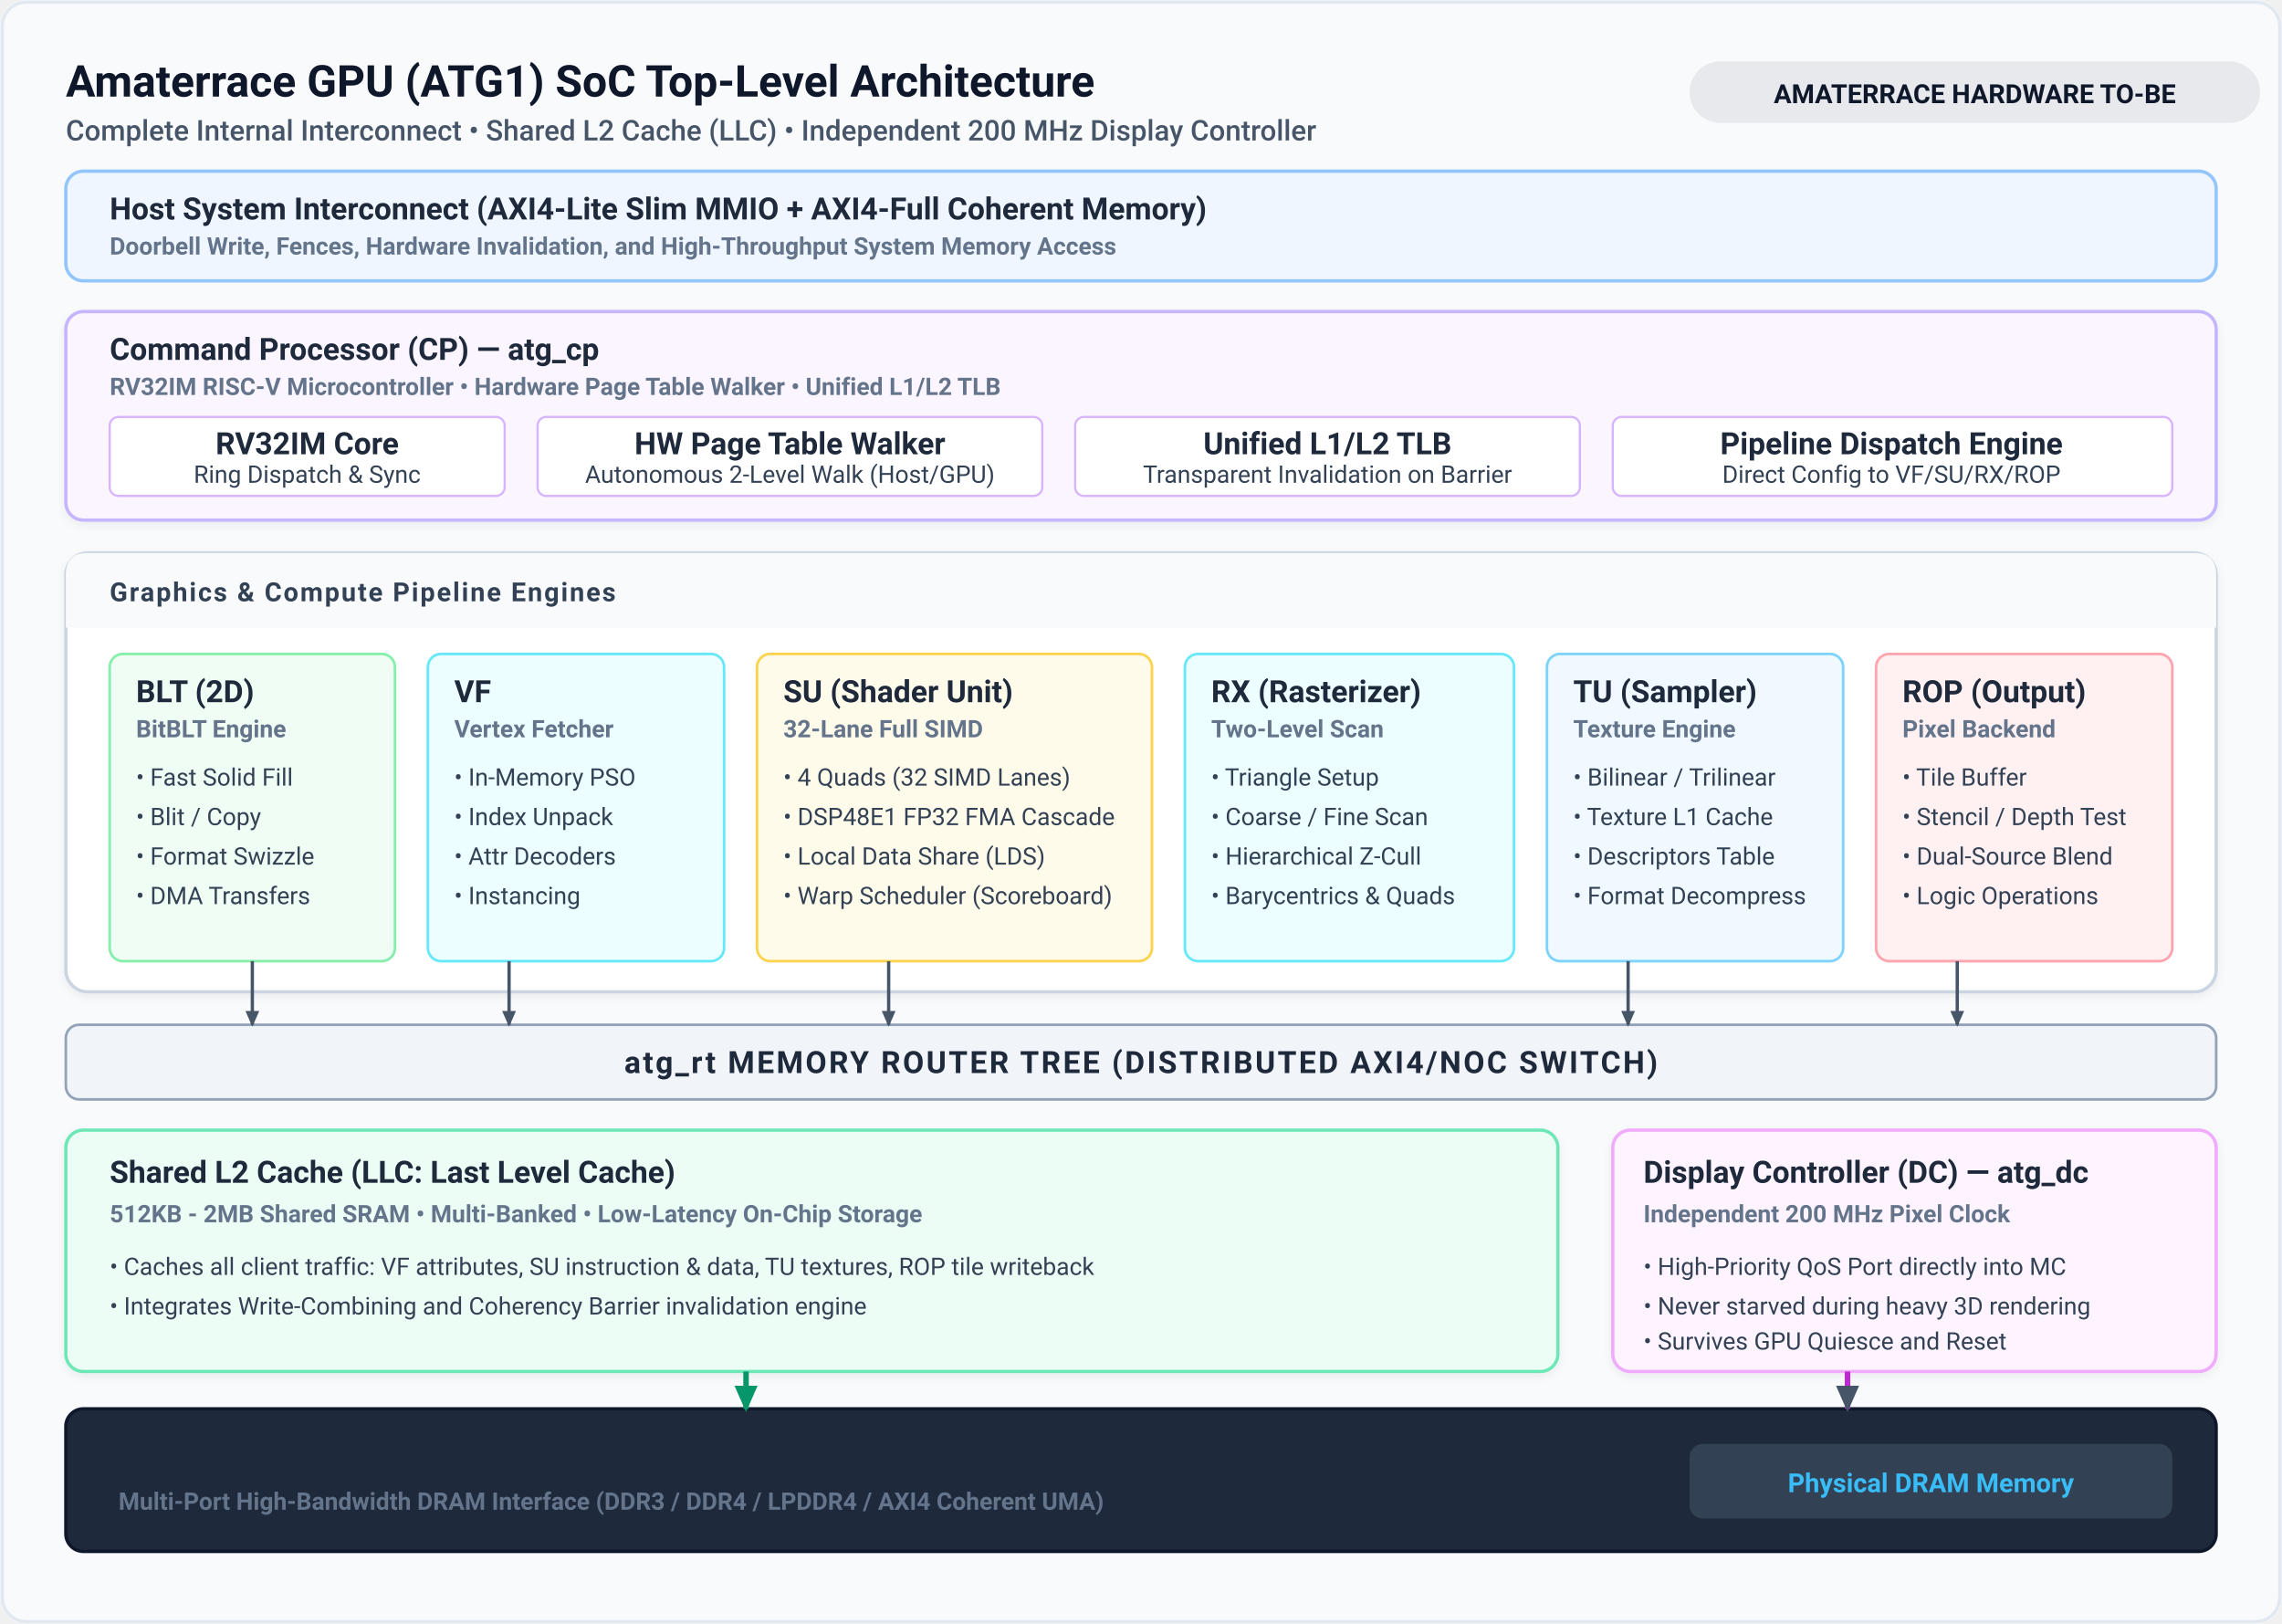
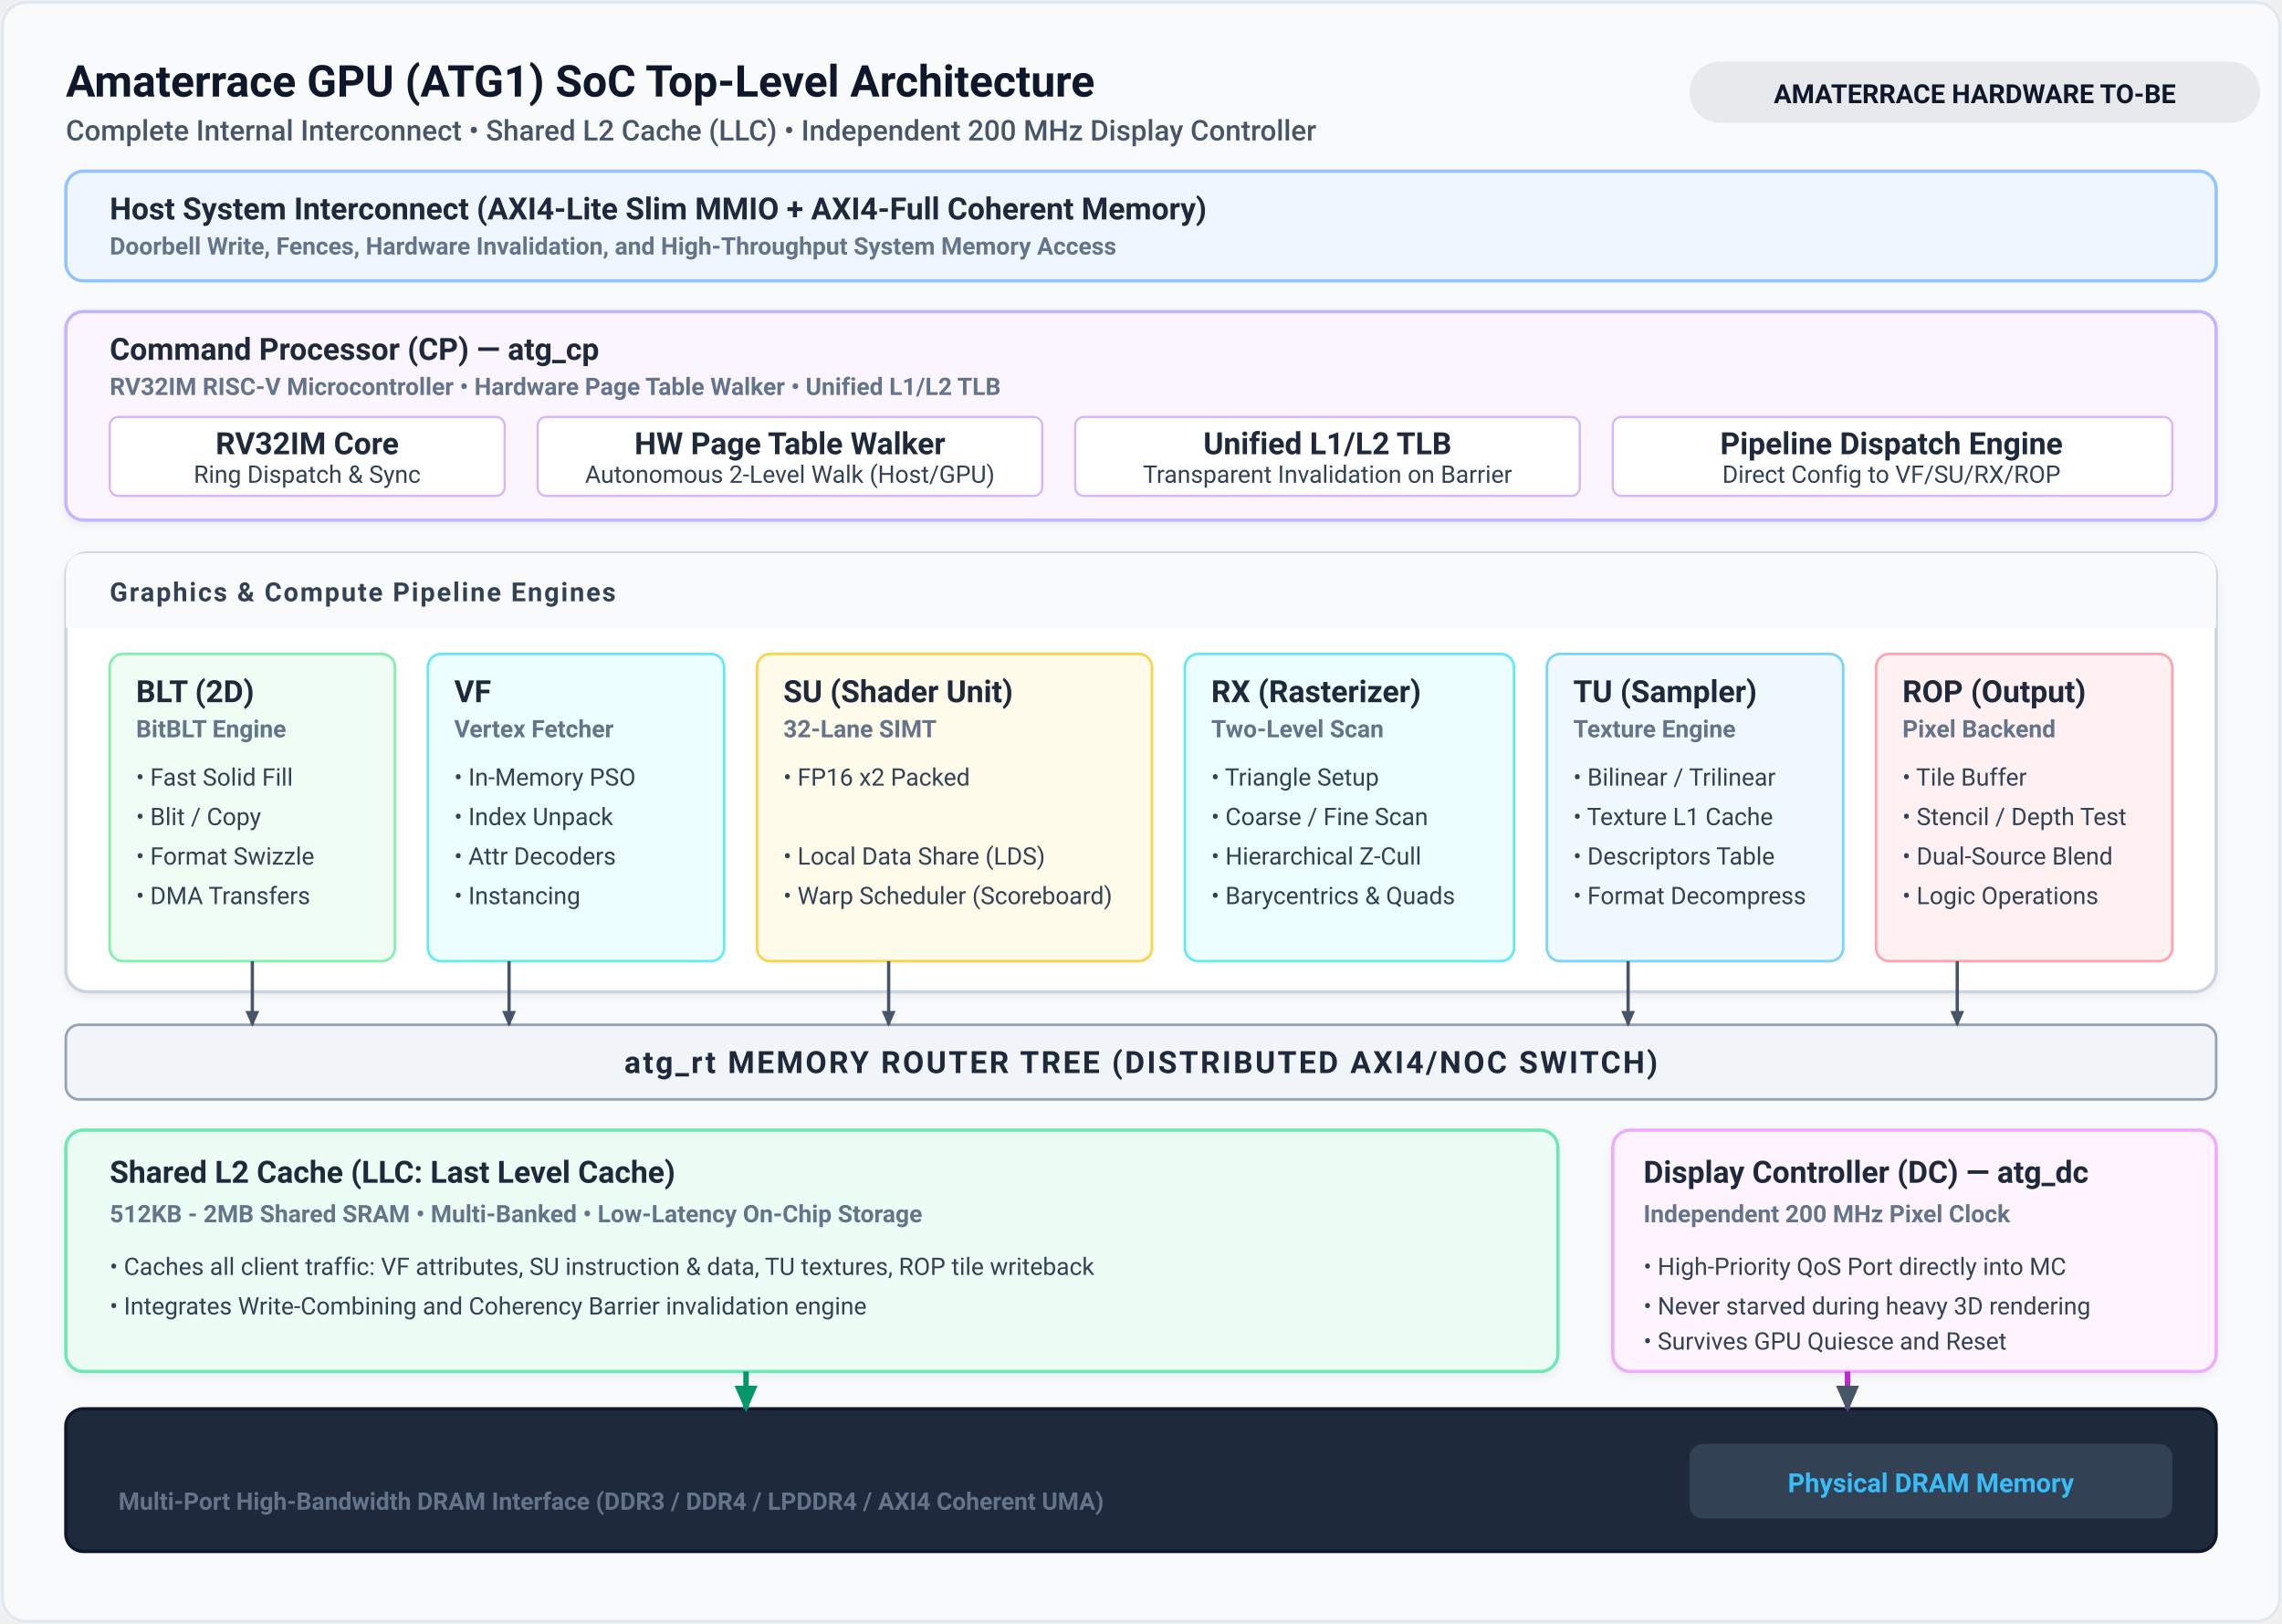
<svg xmlns="http://www.w3.org/2000/svg" viewBox="0 0 1040 740" width="1040" height="740">
  <style>
    /* Fonts &amp; Resets */
    text {
        font-family: -apple-system, BlinkMacSystemFont, "Segoe UI", Roboto, "Helvetica Neue", Arial, sans-serif;
    }
    .title {
        font-size: 20px;
        font-weight: 700;
        fill: #0f172a;
    }
    .subtitle {
        font-size: 13px;
        font-weight: 500;
        fill: #475569;
    }
    .badge-text {
        font-size: 11px;
        font-weight: 600;
        fill: #ffffff;
    }
    .card-title {
        font-size: 14px;
        font-weight: 700;
        fill: #1e293b;
    }
    .card-subtitle {
        font-size: 11px;
        font-weight: 600;
        fill: #64748b;
    }
    .card-body {
        font-size: 11px;
        font-weight: 400;
        fill: #334155;
    }
    .card-bullet {
        font-size: 11px;
        font-weight: 400;
        fill: #475569;
    }
    .conn-label {
        font-size: 11px;
        font-weight: 600;
        fill: #334155;
    }
    .conn-sub {
        font-size: 9.5px;
        font-weight: 400;
        fill: #64748b;
    }
    .group-label {
        font-size: 12px;
        font-weight: 700;
        text-transform: uppercase;
        letter-spacing: 0.8px;
    }
    .seq-actor {
        font-size: 13px;
        font-weight: 700;
        fill: #1e293b;
    }
    .seq-step {
        font-size: 11px;
        font-weight: 600;
        fill: #1e293b;
    }
    .seq-desc {
        font-size: 10px;
        font-weight: 400;
        fill: #475569;
    }
    .seq-num {
        font-size: 10.5px;
        font-weight: 700;
        fill: #ffffff;
    }
</style>
  <defs>
    <filter id="shadow-sm" x="-4%" y="-4%" width="108%" height="108%" filterUnits="userSpaceOnUse">
      <feDropShadow dx="0" dy="1.5" stdDeviation="2" flood-color="#0f172a" flood-opacity="0.06" />
    </filter>
    <filter id="shadow-md" x="-6%" y="-6%" width="112%" height="112%" filterUnits="userSpaceOnUse">
      <feDropShadow dx="0" dy="3" stdDeviation="4" flood-color="#0f172a" flood-opacity="0.08" />
    </filter>
    <marker id="arrow" viewBox="0 0 10 10" refX="7" refY="5" markerWidth="6" markerHeight="6" orient="auto-start-reverse">
      <path d="M 0 1.5 L 8 5 L 0 8.5 z" fill="#475569" />
    </marker>
    <marker id="arrow-blue" viewBox="0 0 10 10" refX="7" refY="5" markerWidth="6" markerHeight="6" orient="auto-start-reverse">
      <path d="M 0 1.5 L 8 5 L 0 8.5 z" fill="#2563eb" />
    </marker>
    <marker id="arrow-purple" viewBox="0 0 10 10" refX="7" refY="5" markerWidth="6" markerHeight="6" orient="auto-start-reverse">
      <path d="M 0 1.5 L 8 5 L 0 8.5 z" fill="#7c3aed" />
    </marker>
    <marker id="arrow-emerald" viewBox="0 0 10 10" refX="7" refY="5" markerWidth="6" markerHeight="6" orient="auto-start-reverse">
      <path d="M 0 1.5 L 8 5 L 0 8.5 z" fill="#059669" />
    </marker>
    <marker id="arrow-amber" viewBox="0 0 10 10" refX="7" refY="5" markerWidth="6" markerHeight="6" orient="auto-start-reverse">
      <path d="M 0 1.5 L 8 5 L 0 8.5 z" fill="#d97706" />
    </marker>
    <marker id="arrow-rose" viewBox="0 0 10 10" refX="7" refY="5" markerWidth="6" markerHeight="6" orient="auto-start-reverse">
      <path d="M 0 1.5 L 8 5 L 0 8.5 z" fill="#e11d48" />
    </marker>
    <linearGradient id="header-grad" x1="0%" y1="0%" x2="100%" y2="0%">
      <stop offset="0%" stop-color="#3b82f6" />
      <stop offset="100%" stop-color="#8b5cf6" />
    </linearGradient>
  </defs>
  <rect width="1040" height="740" fill="#f8fafc" rx="12" />
  <rect x="1" y="1" width="1038" height="738" fill="none" stroke="#e2e8f0" stroke-width="1.5" rx="11" />
  <g transform="translate(30, 24)">
    <text class="title" x="0" y="20">Amaterrace GPU (ATG1) SoC Top-Level Architecture</text>
    <text class="subtitle" x="0" y="40">Complete Internal Interconnect • Shared L2 Cache (LLC) • Independent 200 MHz Display Controller</text>
    <rect x="740" y="4" width="260" height="28" rx="14" fill="#1e293b" opacity="0.08" />
    <text x="870" y="23" text-anchor="middle" font-size="12" font-weight="700" fill="#0f172a">AMATERRACE HARDWARE TO-BE</text>
  </g>
  <g transform="translate(30, 78)">
    <rect width="980" height="50" rx="8" fill="#eff6ff" stroke="#93c5fd" stroke-width="1.5" />
    <text class="card-title" x="20" y="22" fill="#1d4ed8">Host System Interconnect (AXI4-Lite Slim MMIO + AXI4-Full Coherent Memory)</text>
    <text class="card-subtitle" x="20" y="38" fill="#2563eb">Doorbell Write, Fences, Hardware Invalidation, and High-Throughput System Memory Access</text>
  </g>
  <g transform="translate(30, 142)">
    <rect width="980" height="95" rx="8" fill="#faf5ff" stroke="#c4b5fd" stroke-width="1.5" filter="url(#shadow-sm)" />
    <text class="card-title" x="20" y="22" fill="#5b21b6">Command Processor (CP) — atg_cp</text>
    <text class="card-subtitle" x="20" y="38" fill="#7c3aed">RV32IM RISC-V Microcontroller • Hardware Page Table Walker • Unified L1/L2 TLB</text>
    <g transform="translate(20, 48)">
      <rect width="180" height="36" rx="4" fill="#ffffff" stroke="#d8b4fe" stroke-width="1" />
      <text class="card-title" x="90" y="17" text-anchor="middle" font-size="11">RV32IM Core</text>
      <text class="card-body" x="90" y="30" text-anchor="middle" font-size="9.5">Ring Dispatch &amp; Sync</text>
    </g>
    <g transform="translate(215, 48)">
      <rect width="230" height="36" rx="4" fill="#ffffff" stroke="#d8b4fe" stroke-width="1" />
      <text class="card-title" x="115" y="17" text-anchor="middle" font-size="11">HW Page Table Walker</text>
      <text class="card-body" x="115" y="30" text-anchor="middle" font-size="9.5">Autonomous 2-Level Walk (Host/GPU)</text>
    </g>
    <g transform="translate(460, 48)">
      <rect width="230" height="36" rx="4" fill="#ffffff" stroke="#d8b4fe" stroke-width="1" />
      <text class="card-title" x="115" y="17" text-anchor="middle" font-size="11">Unified L1/L2 TLB</text>
      <text class="card-body" x="115" y="30" text-anchor="middle" font-size="9.5">Transparent Invalidation on Barrier</text>
    </g>
    <g transform="translate(705, 48)">
      <rect width="255" height="36" rx="4" fill="#ffffff" stroke="#d8b4fe" stroke-width="1" />
      <text class="card-title" x="127" y="17" text-anchor="middle" font-size="11">Pipeline Dispatch Engine</text>
      <text class="card-body" x="127" y="30" text-anchor="middle" font-size="9.5">Direct Config to VF/SU/RX/ROP</text>
    </g>
  </g>
  <g transform="translate(30, 252)">
    <rect width="980" height="200" rx="10" fill="#ffffff" stroke="#cbd5e1" stroke-width="1.5" filter="url(#shadow-sm)" />
    <path d="M 0 10 Q 0 0 10 0 L 970 0 Q 980 0 980 10 L 980 34 L 0 34 Z" fill="#f8fafc" />
    <text class="group-label" x="20" y="22" fill="#334155">Graphics &amp; Compute Pipeline Engines</text>
    <g transform="translate(20, 46)">
      <rect width="130" height="140" rx="6" fill="#f0fdf4" stroke="#86efac" stroke-width="1.2" />
      <text class="card-title" x="12" y="22" fill="#15803d">BLT (2D)</text>
      <text class="card-subtitle" x="12" y="38" fill="#16a34a">BitBLT Engine</text>
      <text class="card-body" x="12" y="60">• Fast Solid Fill</text>
      <text class="card-body" x="12" y="78">• Blit / Copy</text>
      <text class="card-body" x="12" y="96">• Format Swizzle</text>
      <text class="card-body" x="12" y="114">• DMA Transfers</text>
    </g>
    <g transform="translate(165, 46)">
      <rect width="135" height="140" rx="6" fill="#ecfeff" stroke="#67e8f9" stroke-width="1.2" />
      <text class="card-title" x="12" y="22" fill="#0891b2">VF</text>
      <text class="card-subtitle" x="12" y="38" fill="#0e7490">Vertex Fetcher</text>
      <text class="card-body" x="12" y="60">• In-Memory PSO</text>
      <text class="card-body" x="12" y="78">• Index Unpack</text>
      <text class="card-body" x="12" y="96">• Attr Decoders</text>
      <text class="card-body" x="12" y="114">• Instancing</text>
    </g>
    <g transform="translate(315, 46)">
      <rect width="180" height="140" rx="6" fill="#fffbeb" stroke="#fcd34d" stroke-width="1.2" />
      <text class="card-title" x="12" y="22" fill="#b45309">SU (Shader Unit)</text>
-       <text class="card-subtitle" x="12" y="38" fill="#d97706">32-Lane Full SIMD</text>
-       <text class="card-body" x="12" y="60">• 4 Quads (32 SIMD Lanes)</text>
-       <text class="card-body" x="12" y="78">• DSP48E1 FP32 FMA Cascade</text>
+       <text class="card-subtitle" x="12" y="38" fill="#d97706">32-Lane SIMT</text>
+       <text class="card-body" x="12" y="60">• FP16 x2 Packed</text>
      <text class="card-body" x="12" y="96">• Local Data Share (LDS)</text>
      <text class="card-body" x="12" y="114">• Warp Scheduler (Scoreboard)</text>
    </g>
    <g transform="translate(510, 46)">
      <rect width="150" height="140" rx="6" fill="#ecfeff" stroke="#67e8f9" stroke-width="1.2" />
      <text class="card-title" x="12" y="22" fill="#0891b2">RX (Rasterizer)</text>
      <text class="card-subtitle" x="12" y="38" fill="#0e7490">Two-Level Scan</text>
      <text class="card-body" x="12" y="60">• Triangle Setup</text>
      <text class="card-body" x="12" y="78">• Coarse / Fine Scan</text>
      <text class="card-body" x="12" y="96">• Hierarchical Z-Cull</text>
      <text class="card-body" x="12" y="114">• Barycentrics &amp; Quads</text>
    </g>
    <g transform="translate(675, 46)">
      <rect width="135" height="140" rx="6" fill="#f0f9ff" stroke="#7dd3fc" stroke-width="1.2" />
      <text class="card-title" x="12" y="22" fill="#0369a1">TU (Sampler)</text>
      <text class="card-subtitle" x="12" y="38" fill="#0284c7">Texture Engine</text>
      <text class="card-body" x="12" y="60">• Bilinear / Trilinear</text>
      <text class="card-body" x="12" y="78">• Texture L1 Cache</text>
      <text class="card-body" x="12" y="96">• Descriptors Table</text>
      <text class="card-body" x="12" y="114">• Format Decompress</text>
    </g>
    <g transform="translate(825, 46)">
      <rect width="135" height="140" rx="6" fill="#fff1f2" stroke="#fda4af" stroke-width="1.2" />
      <text class="card-title" x="12" y="22" fill="#be123c">ROP (Output)</text>
      <text class="card-subtitle" x="12" y="38" fill="#e11d48">Pixel Backend</text>
      <text class="card-body" x="12" y="60">• Tile Buffer</text>
      <text class="card-body" x="12" y="78">• Stencil / Depth Test</text>
      <text class="card-body" x="12" y="96">• Dual-Source Blend</text>
      <text class="card-body" x="12" y="114">• Logic Operations</text>
    </g>
  </g>
  <g transform="translate(30, 467)">
    <rect width="980" height="34" rx="6" fill="#f1f5f9" stroke="#94a3b8" stroke-width="1.2" />
    <text class="card-title" x="490" y="22" text-anchor="middle" fill="#334155" letter-spacing="1">atg_rt MEMORY ROUTER TREE (DISTRIBUTED AXI4/NOC SWITCH)</text>
  </g>
  <line x1="115" y1="438" x2="115" y2="467" stroke="#475569" stroke-width="1.5" marker-end="url(#arrow)" />
  <line x1="232" y1="438" x2="232" y2="467" stroke="#475569" stroke-width="1.5" marker-end="url(#arrow)" />
  <line x1="405" y1="438" x2="405" y2="467" stroke="#475569" stroke-width="1.5" marker-end="url(#arrow)" />
  <line x1="742" y1="438" x2="742" y2="467" stroke="#475569" stroke-width="1.5" marker-end="url(#arrow)" />
  <line x1="892" y1="438" x2="892" y2="467" stroke="#475569" stroke-width="1.5" marker-end="url(#arrow)" />
  <g transform="translate(30, 515)">
    <g transform="translate(0, 0)">
      <rect width="680" height="110" rx="8" fill="#ecfdf5" stroke="#6ee7b7" stroke-width="1.5" filter="url(#shadow-sm)" />
      <text class="card-title" x="20" y="24" fill="#047857">Shared L2 Cache (LLC: Last Level Cache)</text>
      <text class="card-subtitle" x="20" y="42" fill="#059669">512KB - 2MB Shared SRAM • Multi-Banked • Low-Latency On-Chip Storage</text>
      <text class="card-body" x="20" y="66">• Caches all client traffic: VF attributes, SU instruction &amp; data, TU textures, ROP tile writeback</text>
      <text class="card-body" x="20" y="84">• Integrates Write-Combining and Coherency Barrier invalidation engine</text>
    </g>
    <g transform="translate(705, 0)">
      <rect width="275" height="110" rx="8" fill="#fdf4ff" stroke="#f0abfc" stroke-width="1.5" filter="url(#shadow-sm)" />
      <text class="card-title" x="14" y="24" fill="#a21caf">Display Controller (DC) — atg_dc</text>
      <text class="card-subtitle" x="14" y="42" fill="#c026d3">Independent 200 MHz Pixel Clock</text>
      <text class="card-body" x="14" y="66">• High-Priority QoS Port directly into MC</text>
      <text class="card-body" x="14" y="84">• Never starved during heavy 3D rendering</text>
      <text class="card-body" x="14" y="100">• Survives GPU Quiesce and Reset</text>
    </g>
  </g>
  <g transform="translate(30, 642)">
    <rect width="980" height="65" rx="8" fill="#1e293b" stroke="#0f172a" stroke-width="1.5" />
    <text class="card-title" x="24" y="26" fill="#f8fafc">Memory Controller (MC) — atg_mc</text>
    <text class="card-subtitle" x="24" y="46" fill="#94a3b8">Multi-Port High-Bandwidth DRAM Interface (DDR3 / DDR4 / LPDDR4 / AXI4 Coherent UMA)</text>
    <rect x="740" y="16" width="220" height="34" rx="6" fill="#334155" />
    <text x="850" y="38" text-anchor="middle" font-size="12" font-weight="700" fill="#38bdf8">Physical DRAM Memory</text>
  </g>
  <line x1="340" y1="625" x2="340" y2="642" stroke="#059669" stroke-width="2.5" marker-end="url(#arrow-emerald)" />
  <line x1="842" y1="625" x2="842" y2="642" stroke="#c026d3" stroke-width="2.5" marker-end="url(#arrow)" />
</svg>
